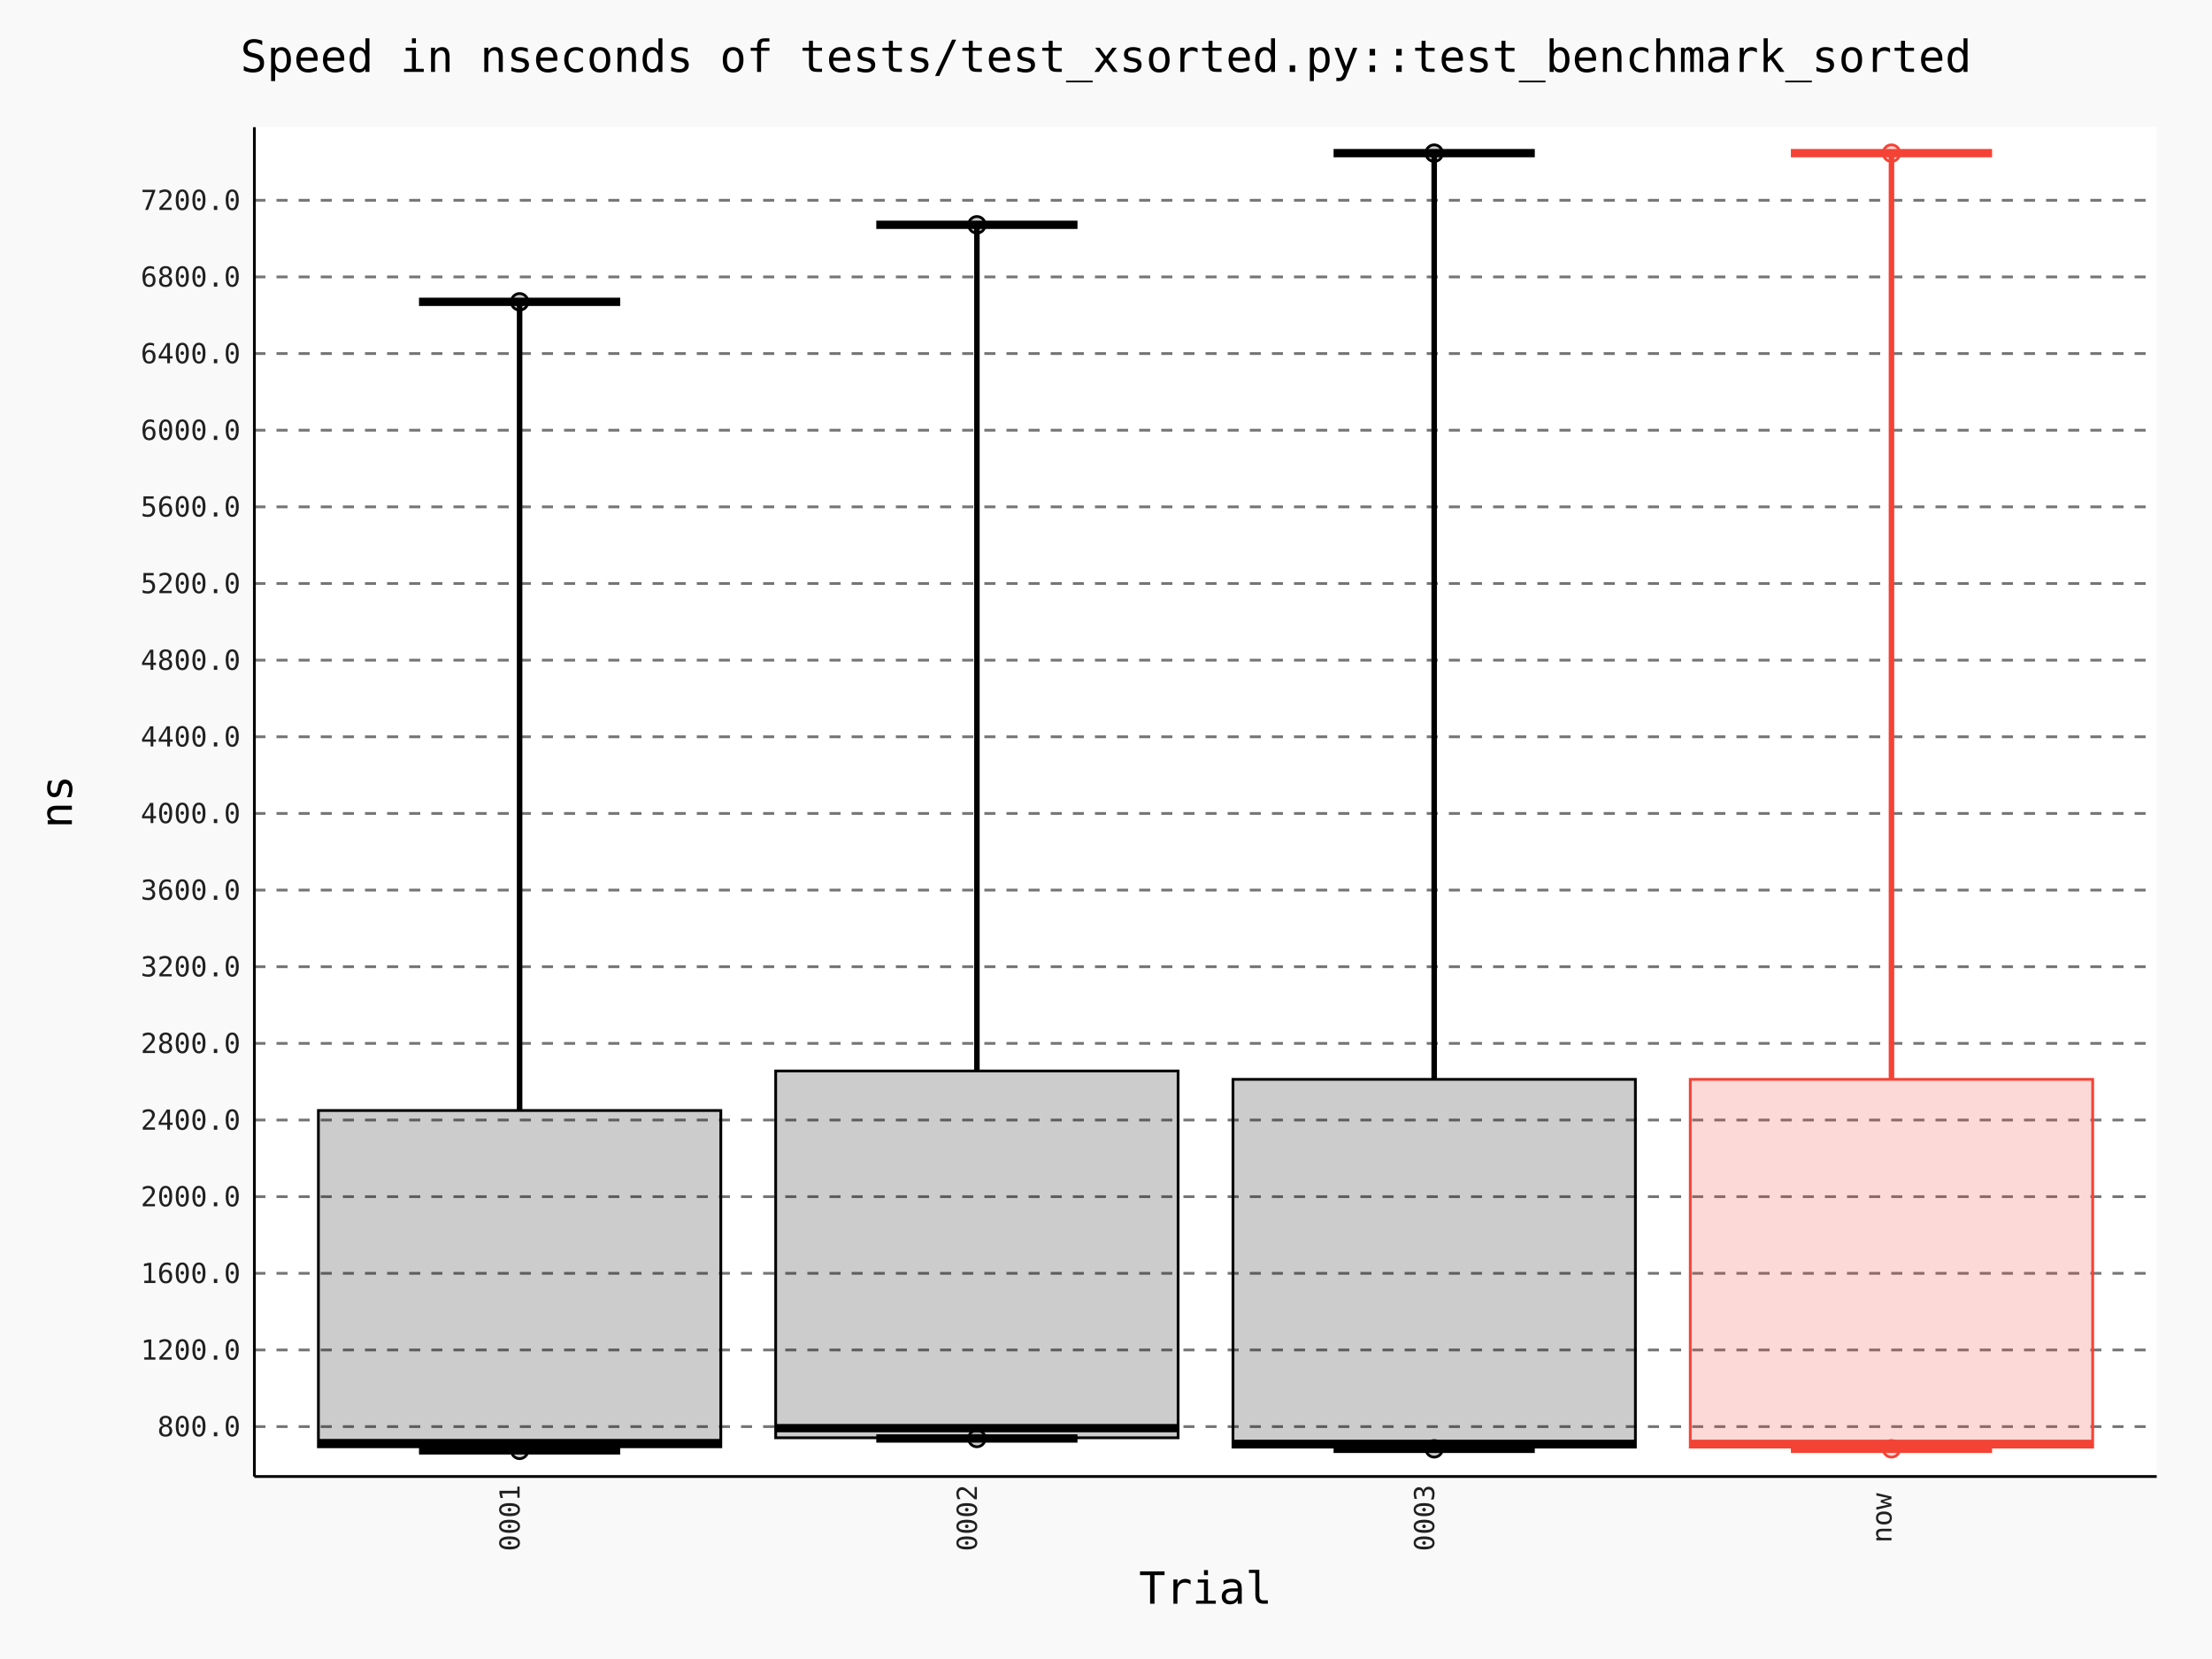
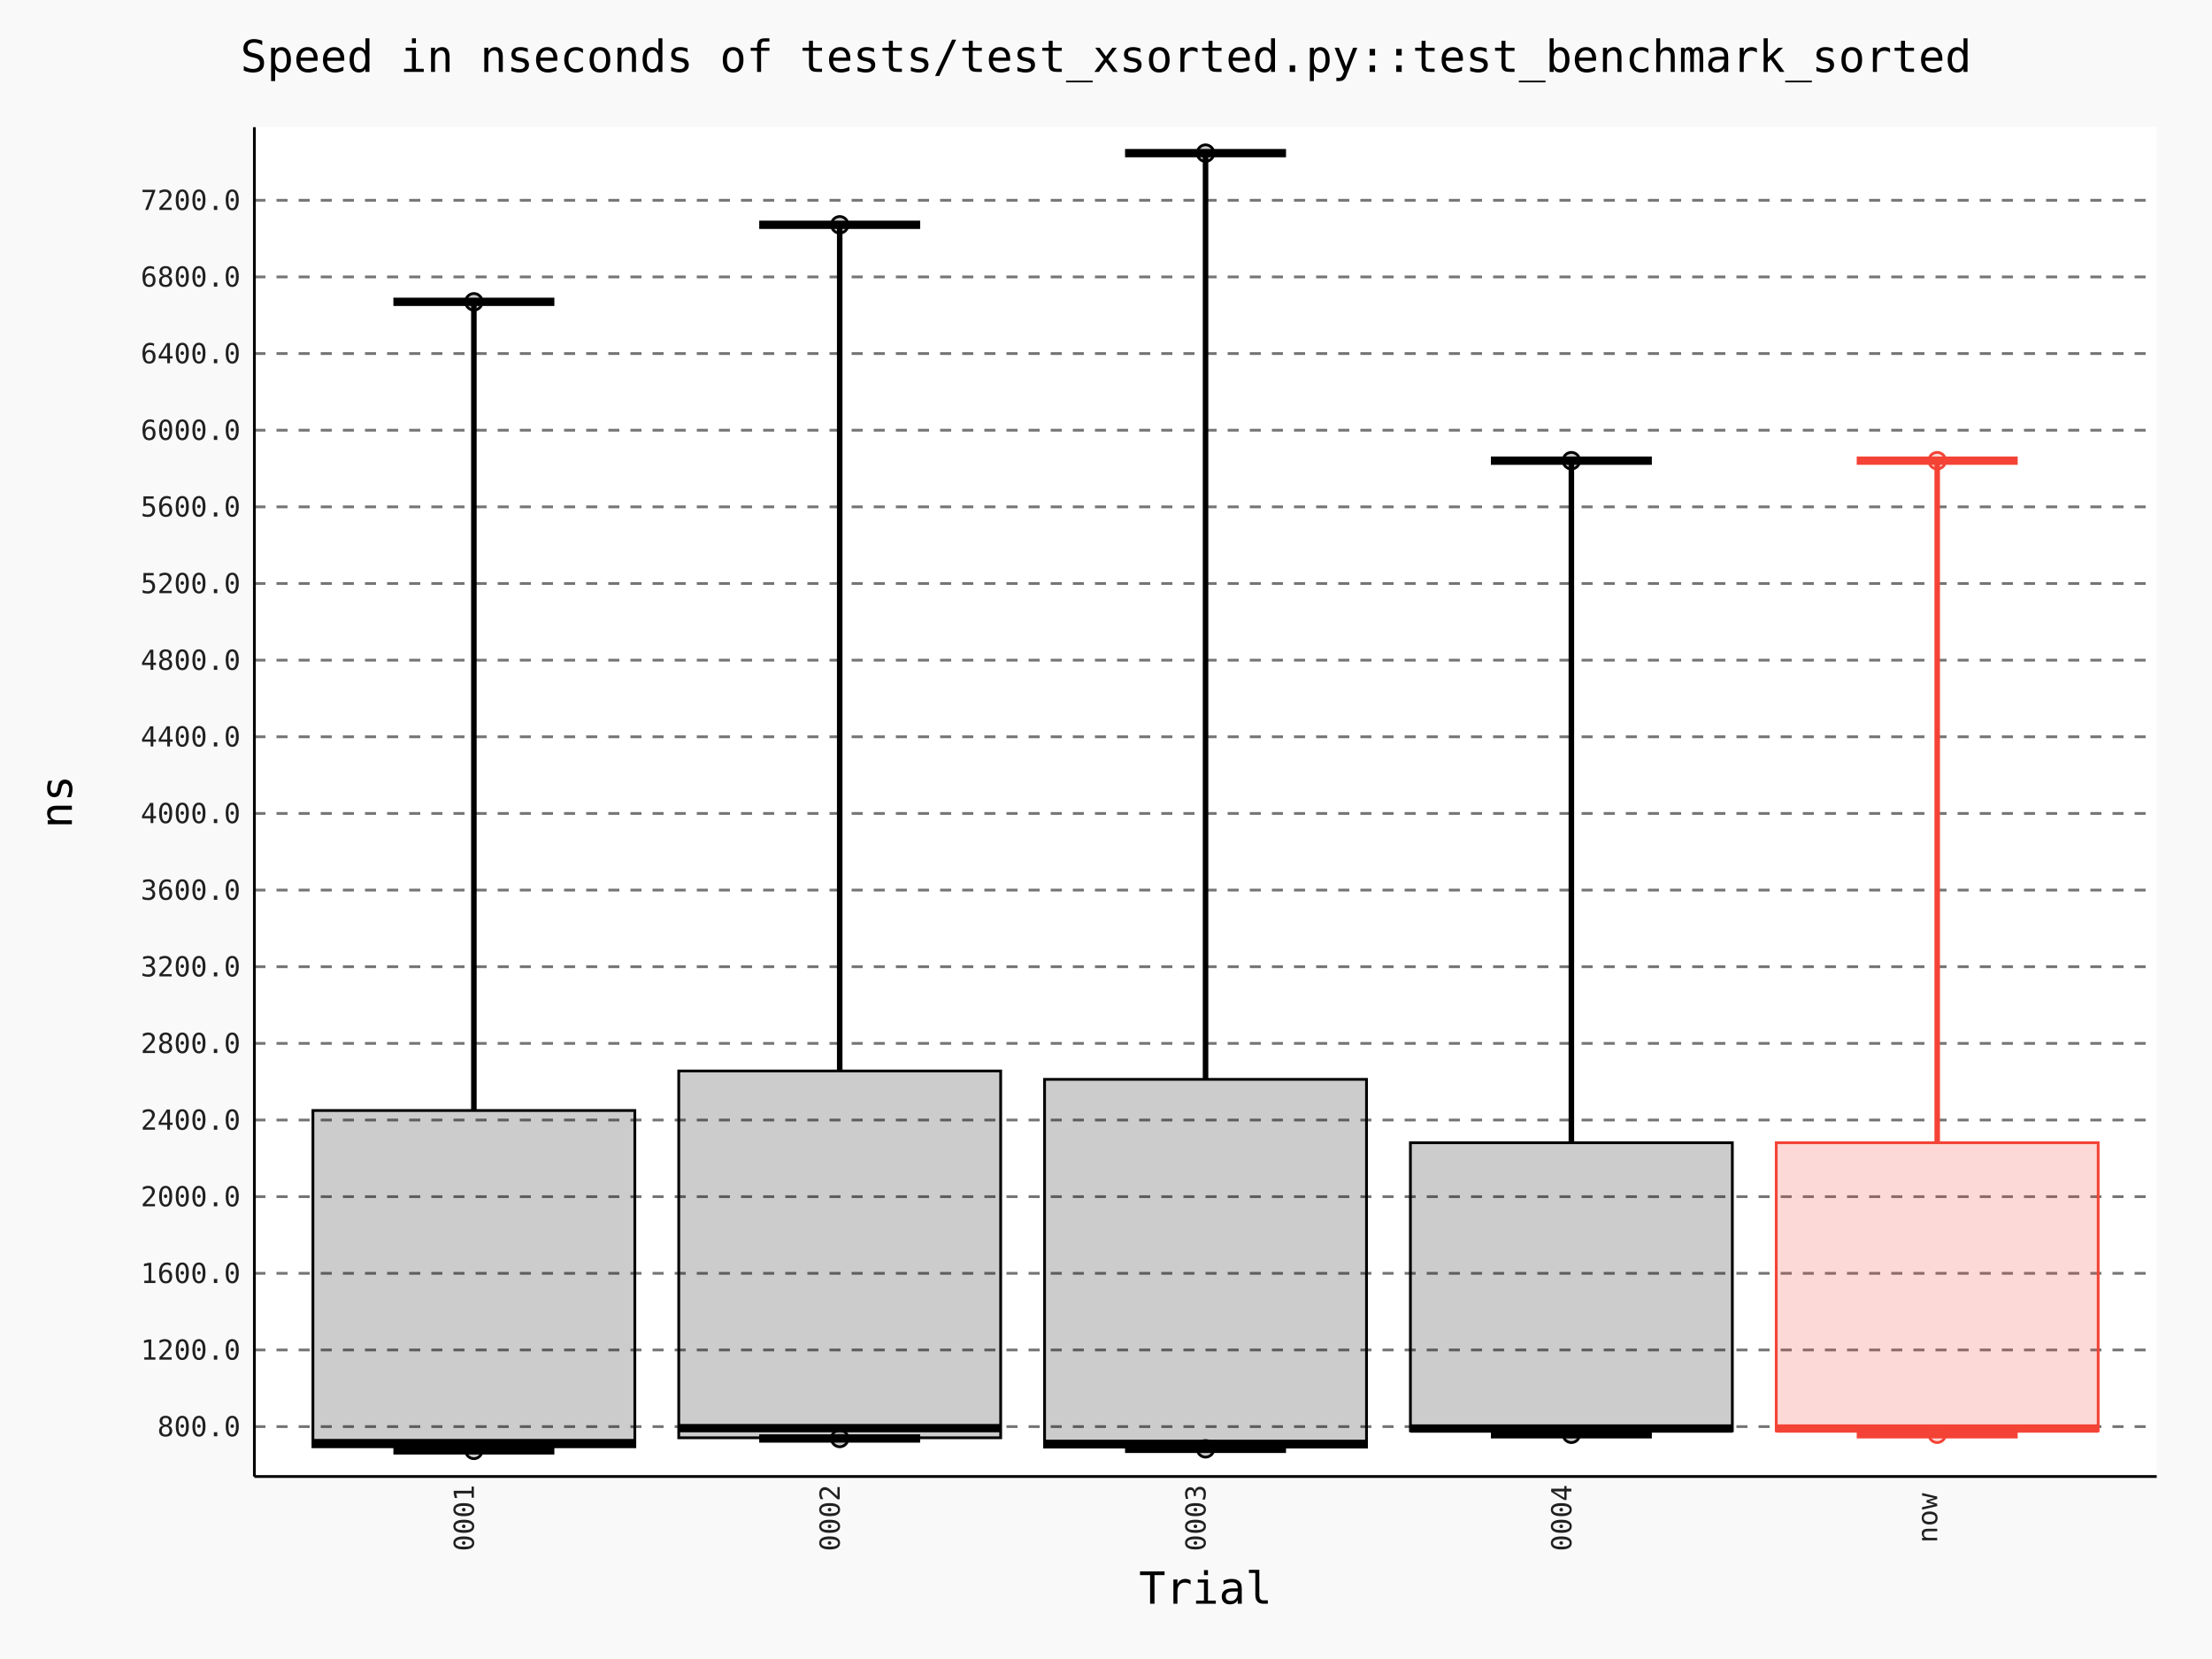
- <svg xmlns="http://www.w3.org/2000/svg" class="pygal-chart" id="chart-9041e72c-66db-4e73-babd-a3192587f6f9" viewBox="0 0 800 600">
+ <svg xmlns="http://www.w3.org/2000/svg" class="pygal-chart" id="chart-7109da00-a844-42c6-9ae1-5dabee2f8f44" viewBox="0 0 800 600">
  <defs>
-     <style type="text/css">#chart-9041e72c-66db-4e73-babd-a3192587f6f9{-webkit-user-select:none;-webkit-font-smoothing:antialiased;font-family:Consolas,"Deja Vu Sans Mono","Bitstream Vera Sans Mono","Courier New",monospace}#chart-9041e72c-66db-4e73-babd-a3192587f6f9 .title{font-family:Consolas,"Deja Vu Sans Mono","Bitstream Vera Sans Mono","Courier New",monospace;font-size:16px}#chart-9041e72c-66db-4e73-babd-a3192587f6f9 .legends .legend text{font-family:Consolas,"Deja Vu Sans Mono","Bitstream Vera Sans Mono","Courier New",monospace;font-size:14px}#chart-9041e72c-66db-4e73-babd-a3192587f6f9 .axis text{font-family:Consolas,"Deja Vu Sans Mono","Bitstream Vera Sans Mono","Courier New",monospace;font-size:10px}#chart-9041e72c-66db-4e73-babd-a3192587f6f9 .axis text.major{font-family:Consolas,"Deja Vu Sans Mono","Bitstream Vera Sans Mono","Courier New",monospace;font-size:10px}#chart-9041e72c-66db-4e73-babd-a3192587f6f9 .series text{font-family:Consolas,"Deja Vu Sans Mono","Bitstream Vera Sans Mono","Courier New",monospace;font-size:8px}#chart-9041e72c-66db-4e73-babd-a3192587f6f9 .tooltip{font-family:Consolas,"Deja Vu Sans Mono","Bitstream Vera Sans Mono","Courier New",monospace;font-size:14px}#chart-9041e72c-66db-4e73-babd-a3192587f6f9 text.no_data{font-family:Consolas,"Deja Vu Sans Mono","Bitstream Vera Sans Mono","Courier New",monospace;font-size:64px}
- #chart-9041e72c-66db-4e73-babd-a3192587f6f9{background-color:rgba(249,249,249,1)}#chart-9041e72c-66db-4e73-babd-a3192587f6f9 path,#chart-9041e72c-66db-4e73-babd-a3192587f6f9 line,#chart-9041e72c-66db-4e73-babd-a3192587f6f9 rect,#chart-9041e72c-66db-4e73-babd-a3192587f6f9 circle{-webkit-transition:150ms;-moz-transition:150ms;transition:150ms}#chart-9041e72c-66db-4e73-babd-a3192587f6f9 .graph &gt; .background{fill:rgba(249,249,249,1)}#chart-9041e72c-66db-4e73-babd-a3192587f6f9 .plot &gt; .background{fill:rgba(255,255,255,1)}#chart-9041e72c-66db-4e73-babd-a3192587f6f9 .graph{fill:rgba(0,0,0,.87)}#chart-9041e72c-66db-4e73-babd-a3192587f6f9 text.no_data{fill:rgba(0,0,0,1)}#chart-9041e72c-66db-4e73-babd-a3192587f6f9 .title{fill:rgba(0,0,0,1)}#chart-9041e72c-66db-4e73-babd-a3192587f6f9 .legends .legend text{fill:rgba(0,0,0,.87)}#chart-9041e72c-66db-4e73-babd-a3192587f6f9 .legends .legend:hover text{fill:rgba(0,0,0,1)}#chart-9041e72c-66db-4e73-babd-a3192587f6f9 .axis .line{stroke:rgba(0,0,0,1)}#chart-9041e72c-66db-4e73-babd-a3192587f6f9 .axis .guide.line{stroke:rgba(0,0,0,.54)}#chart-9041e72c-66db-4e73-babd-a3192587f6f9 .axis .major.line{stroke:rgba(0,0,0,.87)}#chart-9041e72c-66db-4e73-babd-a3192587f6f9 .axis text.major{fill:rgba(0,0,0,1)}#chart-9041e72c-66db-4e73-babd-a3192587f6f9 .axis.y .guides:hover .guide.line,#chart-9041e72c-66db-4e73-babd-a3192587f6f9 .line-graph .axis.x .guides:hover .guide.line,#chart-9041e72c-66db-4e73-babd-a3192587f6f9 .stackedline-graph .axis.x .guides:hover .guide.line,#chart-9041e72c-66db-4e73-babd-a3192587f6f9 .xy-graph .axis.x .guides:hover .guide.line{stroke:rgba(0,0,0,1)}#chart-9041e72c-66db-4e73-babd-a3192587f6f9 .axis .guides:hover text{fill:rgba(0,0,0,1)}#chart-9041e72c-66db-4e73-babd-a3192587f6f9 .reactive{fill-opacity:.7}#chart-9041e72c-66db-4e73-babd-a3192587f6f9 .reactive.active,#chart-9041e72c-66db-4e73-babd-a3192587f6f9 .active .reactive{fill-opacity:.8;stroke-width:4}#chart-9041e72c-66db-4e73-babd-a3192587f6f9 .series text{fill:rgba(0,0,0,1)}#chart-9041e72c-66db-4e73-babd-a3192587f6f9 .tooltip rect{fill:rgba(255,255,255,1);stroke:rgba(0,0,0,1);-webkit-transition:opacity 150ms;-moz-transition:opacity 150ms;transition:opacity 150ms}#chart-9041e72c-66db-4e73-babd-a3192587f6f9 .tooltip .label{fill:rgba(0,0,0,.87)}#chart-9041e72c-66db-4e73-babd-a3192587f6f9 .tooltip .label{fill:rgba(0,0,0,.87)}#chart-9041e72c-66db-4e73-babd-a3192587f6f9 .tooltip .legend{font-size:.8em;fill:rgba(0,0,0,.54)}#chart-9041e72c-66db-4e73-babd-a3192587f6f9 .tooltip .x_label{font-size:.6em;fill:rgba(0,0,0,1)}#chart-9041e72c-66db-4e73-babd-a3192587f6f9 .tooltip .value{font-size:1.5em}#chart-9041e72c-66db-4e73-babd-a3192587f6f9 .map-element{fill:rgba(0,0,0,.87);stroke:rgba(0,0,0,.54) !important;opacity:.9;stroke-width:3;-webkit-transition:opacity 150ms;-moz-transition:opacity 150ms;transition:opacity 150ms}#chart-9041e72c-66db-4e73-babd-a3192587f6f9 .map-element:hover{opacity:1;stroke-width:10}#chart-9041e72c-66db-4e73-babd-a3192587f6f9 .color-0,#chart-9041e72c-66db-4e73-babd-a3192587f6f9 .color-0 a:visited{stroke:#000000;fill:#000000}#chart-9041e72c-66db-4e73-babd-a3192587f6f9 .color-1,#chart-9041e72c-66db-4e73-babd-a3192587f6f9 .color-1 a:visited{stroke:#000000;fill:#000000}#chart-9041e72c-66db-4e73-babd-a3192587f6f9 .color-2,#chart-9041e72c-66db-4e73-babd-a3192587f6f9 .color-2 a:visited{stroke:#000000;fill:#000000}#chart-9041e72c-66db-4e73-babd-a3192587f6f9 .color-3,#chart-9041e72c-66db-4e73-babd-a3192587f6f9 .color-3 a:visited{stroke:#F44336;fill:#F44336}#chart-9041e72c-66db-4e73-babd-a3192587f6f9 .text-overlay .color-0 text{fill:white}#chart-9041e72c-66db-4e73-babd-a3192587f6f9 .text-overlay .color-1 text{fill:white}#chart-9041e72c-66db-4e73-babd-a3192587f6f9 .text-overlay .color-2 text{fill:white}#chart-9041e72c-66db-4e73-babd-a3192587f6f9 .text-overlay .color-3 text{fill:black}
- #chart-9041e72c-66db-4e73-babd-a3192587f6f9 text.no_data{text-anchor:middle}#chart-9041e72c-66db-4e73-babd-a3192587f6f9 .guide.line{fill-opacity:0}#chart-9041e72c-66db-4e73-babd-a3192587f6f9 .centered{text-anchor:middle}#chart-9041e72c-66db-4e73-babd-a3192587f6f9 .title{text-anchor:middle}#chart-9041e72c-66db-4e73-babd-a3192587f6f9 .legends .legend text{fill-opacity:1}#chart-9041e72c-66db-4e73-babd-a3192587f6f9 .axis.x text{text-anchor:middle}#chart-9041e72c-66db-4e73-babd-a3192587f6f9 .axis.x:not(.web) text[transform]{text-anchor:start}#chart-9041e72c-66db-4e73-babd-a3192587f6f9 .axis.y text{text-anchor:end}#chart-9041e72c-66db-4e73-babd-a3192587f6f9 .axis.y2 text{text-anchor:start}#chart-9041e72c-66db-4e73-babd-a3192587f6f9 .axis .guide.line{stroke-dasharray:4,4}#chart-9041e72c-66db-4e73-babd-a3192587f6f9 .axis .major.guide.line{stroke-dasharray:6,6}#chart-9041e72c-66db-4e73-babd-a3192587f6f9 .horizontal .axis.y .guide.line,#chart-9041e72c-66db-4e73-babd-a3192587f6f9 .horizontal .axis.y2 .guide.line,#chart-9041e72c-66db-4e73-babd-a3192587f6f9 .vertical .axis.x .guide.line{opacity:0}#chart-9041e72c-66db-4e73-babd-a3192587f6f9 .horizontal .axis.always_show .guide.line,#chart-9041e72c-66db-4e73-babd-a3192587f6f9 .vertical .axis.always_show .guide.line{opacity:1 !important}#chart-9041e72c-66db-4e73-babd-a3192587f6f9 .axis.y .guides:hover .guide.line,#chart-9041e72c-66db-4e73-babd-a3192587f6f9 .axis.y2 .guides:hover .guide.line,#chart-9041e72c-66db-4e73-babd-a3192587f6f9 .axis.x .guides:hover .guide.line{opacity:1}#chart-9041e72c-66db-4e73-babd-a3192587f6f9 .axis .guides:hover text{opacity:1}#chart-9041e72c-66db-4e73-babd-a3192587f6f9 .nofill{fill:none}#chart-9041e72c-66db-4e73-babd-a3192587f6f9 .subtle-fill{fill-opacity:.2}#chart-9041e72c-66db-4e73-babd-a3192587f6f9 .dot{stroke-width:1px;fill-opacity:1}#chart-9041e72c-66db-4e73-babd-a3192587f6f9 .dot.active{stroke-width:5px}#chart-9041e72c-66db-4e73-babd-a3192587f6f9 .dot.negative{fill:transparent}#chart-9041e72c-66db-4e73-babd-a3192587f6f9 text,#chart-9041e72c-66db-4e73-babd-a3192587f6f9 tspan{stroke:none !important}#chart-9041e72c-66db-4e73-babd-a3192587f6f9 .series text.active{opacity:1}#chart-9041e72c-66db-4e73-babd-a3192587f6f9 .tooltip rect{fill-opacity:.95;stroke-width:.5}#chart-9041e72c-66db-4e73-babd-a3192587f6f9 .tooltip text{fill-opacity:1}
+     <style type="text/css">#chart-7109da00-a844-42c6-9ae1-5dabee2f8f44{-webkit-user-select:none;-webkit-font-smoothing:antialiased;font-family:Consolas,"Deja Vu Sans Mono","Bitstream Vera Sans Mono","Courier New",monospace}#chart-7109da00-a844-42c6-9ae1-5dabee2f8f44 .title{font-family:Consolas,"Deja Vu Sans Mono","Bitstream Vera Sans Mono","Courier New",monospace;font-size:16px}#chart-7109da00-a844-42c6-9ae1-5dabee2f8f44 .legends .legend text{font-family:Consolas,"Deja Vu Sans Mono","Bitstream Vera Sans Mono","Courier New",monospace;font-size:14px}#chart-7109da00-a844-42c6-9ae1-5dabee2f8f44 .axis text{font-family:Consolas,"Deja Vu Sans Mono","Bitstream Vera Sans Mono","Courier New",monospace;font-size:10px}#chart-7109da00-a844-42c6-9ae1-5dabee2f8f44 .axis text.major{font-family:Consolas,"Deja Vu Sans Mono","Bitstream Vera Sans Mono","Courier New",monospace;font-size:10px}#chart-7109da00-a844-42c6-9ae1-5dabee2f8f44 .series text{font-family:Consolas,"Deja Vu Sans Mono","Bitstream Vera Sans Mono","Courier New",monospace;font-size:8px}#chart-7109da00-a844-42c6-9ae1-5dabee2f8f44 .tooltip{font-family:Consolas,"Deja Vu Sans Mono","Bitstream Vera Sans Mono","Courier New",monospace;font-size:14px}#chart-7109da00-a844-42c6-9ae1-5dabee2f8f44 text.no_data{font-family:Consolas,"Deja Vu Sans Mono","Bitstream Vera Sans Mono","Courier New",monospace;font-size:64px}
+ #chart-7109da00-a844-42c6-9ae1-5dabee2f8f44{background-color:rgba(249,249,249,1)}#chart-7109da00-a844-42c6-9ae1-5dabee2f8f44 path,#chart-7109da00-a844-42c6-9ae1-5dabee2f8f44 line,#chart-7109da00-a844-42c6-9ae1-5dabee2f8f44 rect,#chart-7109da00-a844-42c6-9ae1-5dabee2f8f44 circle{-webkit-transition:150ms;-moz-transition:150ms;transition:150ms}#chart-7109da00-a844-42c6-9ae1-5dabee2f8f44 .graph &gt; .background{fill:rgba(249,249,249,1)}#chart-7109da00-a844-42c6-9ae1-5dabee2f8f44 .plot &gt; .background{fill:rgba(255,255,255,1)}#chart-7109da00-a844-42c6-9ae1-5dabee2f8f44 .graph{fill:rgba(0,0,0,.87)}#chart-7109da00-a844-42c6-9ae1-5dabee2f8f44 text.no_data{fill:rgba(0,0,0,1)}#chart-7109da00-a844-42c6-9ae1-5dabee2f8f44 .title{fill:rgba(0,0,0,1)}#chart-7109da00-a844-42c6-9ae1-5dabee2f8f44 .legends .legend text{fill:rgba(0,0,0,.87)}#chart-7109da00-a844-42c6-9ae1-5dabee2f8f44 .legends .legend:hover text{fill:rgba(0,0,0,1)}#chart-7109da00-a844-42c6-9ae1-5dabee2f8f44 .axis .line{stroke:rgba(0,0,0,1)}#chart-7109da00-a844-42c6-9ae1-5dabee2f8f44 .axis .guide.line{stroke:rgba(0,0,0,.54)}#chart-7109da00-a844-42c6-9ae1-5dabee2f8f44 .axis .major.line{stroke:rgba(0,0,0,.87)}#chart-7109da00-a844-42c6-9ae1-5dabee2f8f44 .axis text.major{fill:rgba(0,0,0,1)}#chart-7109da00-a844-42c6-9ae1-5dabee2f8f44 .axis.y .guides:hover .guide.line,#chart-7109da00-a844-42c6-9ae1-5dabee2f8f44 .line-graph .axis.x .guides:hover .guide.line,#chart-7109da00-a844-42c6-9ae1-5dabee2f8f44 .stackedline-graph .axis.x .guides:hover .guide.line,#chart-7109da00-a844-42c6-9ae1-5dabee2f8f44 .xy-graph .axis.x .guides:hover .guide.line{stroke:rgba(0,0,0,1)}#chart-7109da00-a844-42c6-9ae1-5dabee2f8f44 .axis .guides:hover text{fill:rgba(0,0,0,1)}#chart-7109da00-a844-42c6-9ae1-5dabee2f8f44 .reactive{fill-opacity:.7}#chart-7109da00-a844-42c6-9ae1-5dabee2f8f44 .reactive.active,#chart-7109da00-a844-42c6-9ae1-5dabee2f8f44 .active .reactive{fill-opacity:.8;stroke-width:4}#chart-7109da00-a844-42c6-9ae1-5dabee2f8f44 .series text{fill:rgba(0,0,0,1)}#chart-7109da00-a844-42c6-9ae1-5dabee2f8f44 .tooltip rect{fill:rgba(255,255,255,1);stroke:rgba(0,0,0,1);-webkit-transition:opacity 150ms;-moz-transition:opacity 150ms;transition:opacity 150ms}#chart-7109da00-a844-42c6-9ae1-5dabee2f8f44 .tooltip .label{fill:rgba(0,0,0,.87)}#chart-7109da00-a844-42c6-9ae1-5dabee2f8f44 .tooltip .label{fill:rgba(0,0,0,.87)}#chart-7109da00-a844-42c6-9ae1-5dabee2f8f44 .tooltip .legend{font-size:.8em;fill:rgba(0,0,0,.54)}#chart-7109da00-a844-42c6-9ae1-5dabee2f8f44 .tooltip .x_label{font-size:.6em;fill:rgba(0,0,0,1)}#chart-7109da00-a844-42c6-9ae1-5dabee2f8f44 .tooltip .value{font-size:1.5em}#chart-7109da00-a844-42c6-9ae1-5dabee2f8f44 .map-element{fill:rgba(0,0,0,.87);stroke:rgba(0,0,0,.54) !important;opacity:.9;stroke-width:3;-webkit-transition:opacity 150ms;-moz-transition:opacity 150ms;transition:opacity 150ms}#chart-7109da00-a844-42c6-9ae1-5dabee2f8f44 .map-element:hover{opacity:1;stroke-width:10}#chart-7109da00-a844-42c6-9ae1-5dabee2f8f44 .color-0,#chart-7109da00-a844-42c6-9ae1-5dabee2f8f44 .color-0 a:visited{stroke:#000000;fill:#000000}#chart-7109da00-a844-42c6-9ae1-5dabee2f8f44 .color-1,#chart-7109da00-a844-42c6-9ae1-5dabee2f8f44 .color-1 a:visited{stroke:#000000;fill:#000000}#chart-7109da00-a844-42c6-9ae1-5dabee2f8f44 .color-2,#chart-7109da00-a844-42c6-9ae1-5dabee2f8f44 .color-2 a:visited{stroke:#000000;fill:#000000}#chart-7109da00-a844-42c6-9ae1-5dabee2f8f44 .color-3,#chart-7109da00-a844-42c6-9ae1-5dabee2f8f44 .color-3 a:visited{stroke:#000000;fill:#000000}#chart-7109da00-a844-42c6-9ae1-5dabee2f8f44 .color-4,#chart-7109da00-a844-42c6-9ae1-5dabee2f8f44 .color-4 a:visited{stroke:#F44336;fill:#F44336}#chart-7109da00-a844-42c6-9ae1-5dabee2f8f44 .text-overlay .color-0 text{fill:white}#chart-7109da00-a844-42c6-9ae1-5dabee2f8f44 .text-overlay .color-1 text{fill:white}#chart-7109da00-a844-42c6-9ae1-5dabee2f8f44 .text-overlay .color-2 text{fill:white}#chart-7109da00-a844-42c6-9ae1-5dabee2f8f44 .text-overlay .color-3 text{fill:white}#chart-7109da00-a844-42c6-9ae1-5dabee2f8f44 .text-overlay .color-4 text{fill:black}
+ #chart-7109da00-a844-42c6-9ae1-5dabee2f8f44 text.no_data{text-anchor:middle}#chart-7109da00-a844-42c6-9ae1-5dabee2f8f44 .guide.line{fill-opacity:0}#chart-7109da00-a844-42c6-9ae1-5dabee2f8f44 .centered{text-anchor:middle}#chart-7109da00-a844-42c6-9ae1-5dabee2f8f44 .title{text-anchor:middle}#chart-7109da00-a844-42c6-9ae1-5dabee2f8f44 .legends .legend text{fill-opacity:1}#chart-7109da00-a844-42c6-9ae1-5dabee2f8f44 .axis.x text{text-anchor:middle}#chart-7109da00-a844-42c6-9ae1-5dabee2f8f44 .axis.x:not(.web) text[transform]{text-anchor:start}#chart-7109da00-a844-42c6-9ae1-5dabee2f8f44 .axis.y text{text-anchor:end}#chart-7109da00-a844-42c6-9ae1-5dabee2f8f44 .axis.y2 text{text-anchor:start}#chart-7109da00-a844-42c6-9ae1-5dabee2f8f44 .axis .guide.line{stroke-dasharray:4,4}#chart-7109da00-a844-42c6-9ae1-5dabee2f8f44 .axis .major.guide.line{stroke-dasharray:6,6}#chart-7109da00-a844-42c6-9ae1-5dabee2f8f44 .horizontal .axis.y .guide.line,#chart-7109da00-a844-42c6-9ae1-5dabee2f8f44 .horizontal .axis.y2 .guide.line,#chart-7109da00-a844-42c6-9ae1-5dabee2f8f44 .vertical .axis.x .guide.line{opacity:0}#chart-7109da00-a844-42c6-9ae1-5dabee2f8f44 .horizontal .axis.always_show .guide.line,#chart-7109da00-a844-42c6-9ae1-5dabee2f8f44 .vertical .axis.always_show .guide.line{opacity:1 !important}#chart-7109da00-a844-42c6-9ae1-5dabee2f8f44 .axis.y .guides:hover .guide.line,#chart-7109da00-a844-42c6-9ae1-5dabee2f8f44 .axis.y2 .guides:hover .guide.line,#chart-7109da00-a844-42c6-9ae1-5dabee2f8f44 .axis.x .guides:hover .guide.line{opacity:1}#chart-7109da00-a844-42c6-9ae1-5dabee2f8f44 .axis .guides:hover text{opacity:1}#chart-7109da00-a844-42c6-9ae1-5dabee2f8f44 .nofill{fill:none}#chart-7109da00-a844-42c6-9ae1-5dabee2f8f44 .subtle-fill{fill-opacity:.2}#chart-7109da00-a844-42c6-9ae1-5dabee2f8f44 .dot{stroke-width:1px;fill-opacity:1}#chart-7109da00-a844-42c6-9ae1-5dabee2f8f44 .dot.active{stroke-width:5px}#chart-7109da00-a844-42c6-9ae1-5dabee2f8f44 .dot.negative{fill:transparent}#chart-7109da00-a844-42c6-9ae1-5dabee2f8f44 text,#chart-7109da00-a844-42c6-9ae1-5dabee2f8f44 tspan{stroke:none !important}#chart-7109da00-a844-42c6-9ae1-5dabee2f8f44 .series text.active{opacity:1}#chart-7109da00-a844-42c6-9ae1-5dabee2f8f44 .tooltip rect{fill-opacity:.95;stroke-width:.5}#chart-7109da00-a844-42c6-9ae1-5dabee2f8f44 .tooltip text{fill-opacity:1}
.axis.x text{text-anchor:middle !important}.tooltip .value{font-size:1em !important}</style>
  </defs>
  <g class="graph plot-graph vertical">
    <rect class="background" height="600" width="800" x="0" y="0" />
    <g class="plot" transform="translate(92, 46)">
      <rect class="background" height="488" width="688.0" x="0" y="0" />
      <g class="axis y">
        <path class="line" d="M0 488 h688" />
        <g class="guides">
          <path class="guide line" d="M0 469.953 h688" />
          <text class="" x="-5" y="473.453">800.0</text>
        </g>
        <g class="guides">
          <path class="guide line" d="M0 442.233 h688" />
          <text class="" x="-5" y="445.733">1200.0</text>
        </g>
        <g class="guides">
          <path class="guide line" d="M0 414.513 h688" />
          <text class="" x="-5" y="418.013">1600.0</text>
        </g>
        <g class="guides">
          <path class="guide line" d="M0 386.793 h688" />
          <text class="" x="-5" y="390.293">2000.0</text>
        </g>
        <g class="guides">
          <path class="guide line" d="M0 359.073 h688" />
          <text class="" x="-5" y="362.573">2400.0</text>
        </g>
        <g class="guides">
          <path class="guide line" d="M0 331.353 h688" />
          <text class="" x="-5" y="334.853">2800.0</text>
        </g>
        <g class="guides">
          <path class="guide line" d="M0 303.633 h688" />
          <text class="" x="-5" y="307.133">3200.0</text>
        </g>
        <g class="guides">
          <path class="guide line" d="M0 275.913 h688" />
          <text class="" x="-5" y="279.413">3600.0</text>
        </g>
        <g class="guides">
          <path class="guide line" d="M0 248.193 h688" />
          <text class="" x="-5" y="251.693">4000.0</text>
        </g>
        <g class="guides">
          <path class="guide line" d="M0 220.473 h688" />
          <text class="" x="-5" y="223.973">4400.0</text>
        </g>
        <g class="guides">
          <path class="guide line" d="M0 192.753 h688" />
          <text class="" x="-5" y="196.253">4800.0</text>
        </g>
        <g class="guides">
          <path class="guide line" d="M0 165.033 h688" />
          <text class="" x="-5" y="168.533">5200.0</text>
        </g>
        <g class="guides">
          <path class="guide line" d="M0 137.313 h688" />
          <text class="" x="-5" y="140.813">5600.0</text>
        </g>
        <g class="guides">
          <path class="guide line" d="M0 109.593 h688" />
          <text class="" x="-5" y="113.093">6000.0</text>
        </g>
        <g class="guides">
          <path class="guide line" d="M0 81.872 h688" />
          <text class="" x="-5" y="85.372">6400.0</text>
        </g>
        <g class="guides">
          <path class="guide line" d="M0 54.152 h688" />
          <text class="" x="-5" y="57.652">6800.0</text>
        </g>
        <g class="guides">
          <path class="guide line" d="M0 26.432 h688" />
          <text class="" x="-5" y="29.932">7200.0</text>
        </g>
      </g>
      <g class="axis x">
        <path class="line" d="M0 0 v488" />
        <g class="guides">
-           <path class="guide line" d="M95.923 0 v488" />
-           <text class="" transform="rotate(-90 95.92308 503)" x="95.923" y="503.0">0001</text>
-         </g>
-         <g class="guides">
-           <path class="guide line" d="M261.308 0 v488" />
-           <text class="" transform="rotate(-90 261.3077 503)" x="261.308" y="503.0">0002</text>
-         </g>
-         <g class="guides">
-           <path class="guide line" d="M426.692 0 v488" />
-           <text class="" transform="rotate(-90 426.6923 503)" x="426.692" y="503.0">0003</text>
-         </g>
-         <g class="guides">
-           <path class="guide line" d="M592.077 0 v488" />
-           <text class="" transform="rotate(-90 592.0769 503)" x="592.077" y="503.0">now</text>
+           <path class="guide line" d="M79.385 0 v488" />
+           <text class="" transform="rotate(-90 79.38461 503)" x="79.385" y="503.0">0001</text>
+         </g>
+         <g class="guides">
+           <path class="guide line" d="M211.692 0 v488" />
+           <text class="" transform="rotate(-90 211.6923 503)" x="211.692" y="503.0">0002</text>
+         </g>
+         <g class="guides">
+           <path class="guide line" d="M344 0 v488" />
+           <text class="" transform="rotate(-90 344 503)" x="344.0" y="503.0">0003</text>
+         </g>
+         <g class="guides">
+           <path class="guide line" d="M476.308 0 v488" />
+           <text class="" transform="rotate(-90 476.3077 503)" x="476.308" y="503.0">0004</text>
+         </g>
+         <g class="guides">
+           <path class="guide line" d="M608.615 0 v488" />
+           <text class="" transform="rotate(-90 608.6154 503)" x="608.615" y="503.0">now</text>
        </g>
      </g>
      <g class="series serie-0 color-0">
        <g class="boxes">
          <g class="box">
-             <path class="reactive tooltip-trigger" d="M59.538 478.546 L132.308 478.546" stroke-width="3" />
-             <path class="reactive tooltip-trigger" d="M23.154 475.912 L168.692 475.912" stroke-width="3" />
-             <path class="reactive tooltip-trigger" d="M59.538 63.161 L132.308 63.161" stroke-width="3" />
-             <path class="reactive tooltip-trigger" d="M95.923 478.546 L95.923 477.247" stroke-width="2" />
-             <path class="reactive tooltip-trigger" d="M95.923 63.161 L95.923 355.625" stroke-width="2" />
-             <rect class="subtle-fill reactive tooltip-trigger" height="121.622" width="145.538" x="23.154" y="355.625" />
-             <circle class="subtle-fill reactive tooltip-trigger" cx="95.923" cy="478.546" r="3" />
-             <circle class="subtle-fill reactive tooltip-trigger" cx="95.923" cy="63.161" r="3" />
+             <path class="reactive tooltip-trigger" d="M50.277 478.546 L108.492 478.546" stroke-width="3" />
+             <path class="reactive tooltip-trigger" d="M21.169 475.912 L137.6 475.912" stroke-width="3" />
+             <path class="reactive tooltip-trigger" d="M50.277 63.161 L108.492 63.161" stroke-width="3" />
+             <path class="reactive tooltip-trigger" d="M79.385 478.546 L79.385 477.247" stroke-width="2" />
+             <path class="reactive tooltip-trigger" d="M79.385 63.161 L79.385 355.625" stroke-width="2" />
+             <rect class="subtle-fill reactive tooltip-trigger" height="121.622" width="116.431" x="21.169" y="355.625" />
+             <circle class="subtle-fill reactive tooltip-trigger" cx="79.385" cy="478.546" r="3" />
+             <circle class="subtle-fill reactive tooltip-trigger" cx="79.385" cy="63.161" r="3" />
          </g>
        </g>
      </g>
      <g class="series serie-1 color-1">
        <g class="boxes">
          <g class="box">
-             <path class="reactive tooltip-trigger" d="M224.923 474.249 L297.692 474.249" stroke-width="3" />
-             <path class="reactive tooltip-trigger" d="M188.538 470.507 L334.077 470.507" stroke-width="3" />
-             <path class="reactive tooltip-trigger" d="M224.923 35.303 L297.692 35.303" stroke-width="3" />
-             <path class="reactive tooltip-trigger" d="M261.308 474.249 L261.308 473.99" stroke-width="2" />
-             <path class="reactive tooltip-trigger" d="M261.308 35.303 L261.308 341.332" stroke-width="2" />
-             <rect class="subtle-fill reactive tooltip-trigger" height="132.658" width="145.538" x="188.538" y="341.332" />
-             <circle class="subtle-fill reactive tooltip-trigger" cx="261.308" cy="474.249" r="3" />
-             <circle class="subtle-fill reactive tooltip-trigger" cx="261.308" cy="35.303" r="3" />
+             <path class="reactive tooltip-trigger" d="M182.585 474.249 L240.8 474.249" stroke-width="3" />
+             <path class="reactive tooltip-trigger" d="M153.477 470.507 L269.908 470.507" stroke-width="3" />
+             <path class="reactive tooltip-trigger" d="M182.585 35.303 L240.8 35.303" stroke-width="3" />
+             <path class="reactive tooltip-trigger" d="M211.692 474.249 L211.692 473.99" stroke-width="2" />
+             <path class="reactive tooltip-trigger" d="M211.692 35.303 L211.692 341.332" stroke-width="2" />
+             <rect class="subtle-fill reactive tooltip-trigger" height="132.658" width="116.431" x="153.477" y="341.332" />
+             <circle class="subtle-fill reactive tooltip-trigger" cx="211.692" cy="474.249" r="3" />
+             <circle class="subtle-fill reactive tooltip-trigger" cx="211.692" cy="35.303" r="3" />
          </g>
        </g>
      </g>
      <g class="series serie-2 color-2">
        <g class="boxes">
          <g class="box">
-             <path class="reactive tooltip-trigger" d="M390.308 477.992 L463.077 477.992" stroke-width="3" />
-             <path class="reactive tooltip-trigger" d="M353.923 476.19 L499.462 476.19" stroke-width="3" />
-             <path class="reactive tooltip-trigger" d="M390.308 9.385 L463.077 9.385" stroke-width="3" />
-             <path class="reactive tooltip-trigger" d="M426.692 477.992 L426.692 477.368" stroke-width="2" />
-             <path class="reactive tooltip-trigger" d="M426.692 9.385 L426.692 344.364" stroke-width="2" />
-             <rect class="subtle-fill reactive tooltip-trigger" height="133.004" width="145.538" x="353.923" y="344.364" />
-             <circle class="subtle-fill reactive tooltip-trigger" cx="426.692" cy="477.992" r="3" />
-             <circle class="subtle-fill reactive tooltip-trigger" cx="426.692" cy="9.385" r="3" />
+             <path class="reactive tooltip-trigger" d="M314.892 477.992 L373.108 477.992" stroke-width="3" />
+             <path class="reactive tooltip-trigger" d="M285.785 476.19 L402.215 476.19" stroke-width="3" />
+             <path class="reactive tooltip-trigger" d="M314.892 9.385 L373.108 9.385" stroke-width="3" />
+             <path class="reactive tooltip-trigger" d="M344 477.992 L344 477.368" stroke-width="2" />
+             <path class="reactive tooltip-trigger" d="M344 9.385 L344 344.364" stroke-width="2" />
+             <rect class="subtle-fill reactive tooltip-trigger" height="133.004" width="116.431" x="285.785" y="344.364" />
+             <circle class="subtle-fill reactive tooltip-trigger" cx="344" cy="477.992" r="3" />
+             <circle class="subtle-fill reactive tooltip-trigger" cx="344" cy="9.385" r="3" />
          </g>
        </g>
      </g>
      <g class="series serie-3 color-3">
        <g class="boxes">
          <g class="box">
-             <path class="reactive tooltip-trigger" d="M555.692 477.992 L628.462 477.992" stroke-width="3" />
-             <path class="reactive tooltip-trigger" d="M519.308 476.19 L664.846 476.19" stroke-width="3" />
-             <path class="reactive tooltip-trigger" d="M555.692 9.385 L628.462 9.385" stroke-width="3" />
-             <path class="reactive tooltip-trigger" d="M592.077 477.992 L592.077 477.368" stroke-width="2" />
-             <path class="reactive tooltip-trigger" d="M592.077 9.385 L592.077 344.364" stroke-width="2" />
-             <rect class="subtle-fill reactive tooltip-trigger" height="133.004" width="145.538" x="519.308" y="344.364" />
-             <circle class="subtle-fill reactive tooltip-trigger" cx="592.077" cy="477.992" r="3" />
-             <circle class="subtle-fill reactive tooltip-trigger" cx="592.077" cy="9.385" r="3" />
+             <path class="reactive tooltip-trigger" d="M447.2 472.725 L505.415 472.725" stroke-width="3" />
+             <path class="reactive tooltip-trigger" d="M418.092 470.646 L534.523 470.646" stroke-width="3" />
+             <path class="reactive tooltip-trigger" d="M447.2 120.611 L505.415 120.611" stroke-width="3" />
+             <path class="reactive tooltip-trigger" d="M476.308 472.725 L476.308 471.477" stroke-width="2" />
+             <path class="reactive tooltip-trigger" d="M476.308 120.611 L476.308 367.285" stroke-width="2" />
+             <rect class="subtle-fill reactive tooltip-trigger" height="104.193" width="116.431" x="418.092" y="367.285" />
+             <circle class="subtle-fill reactive tooltip-trigger" cx="476.308" cy="472.725" r="3" />
+             <circle class="subtle-fill reactive tooltip-trigger" cx="476.308" cy="120.611" r="3" />
+           </g>
+         </g>
+       </g>
+       <g class="series serie-4 color-4">
+         <g class="boxes">
+           <g class="box">
+             <path class="reactive tooltip-trigger" d="M579.508 472.725 L637.723 472.725" stroke-width="3" />
+             <path class="reactive tooltip-trigger" d="M550.4 470.646 L666.831 470.646" stroke-width="3" />
+             <path class="reactive tooltip-trigger" d="M579.508 120.611 L637.723 120.611" stroke-width="3" />
+             <path class="reactive tooltip-trigger" d="M608.615 472.725 L608.615 471.477" stroke-width="2" />
+             <path class="reactive tooltip-trigger" d="M608.615 120.611 L608.615 367.285" stroke-width="2" />
+             <rect class="subtle-fill reactive tooltip-trigger" height="104.193" width="116.431" x="550.4" y="367.285" />
+             <circle class="subtle-fill reactive tooltip-trigger" cx="608.615" cy="472.725" r="3" />
+             <circle class="subtle-fill reactive tooltip-trigger" cx="608.615" cy="120.611" r="3" />
          </g>
        </g>
      </g>
    </g>
    <g class="titles">
      <text class="title plot_title" x="400.0" y="26">Speed in nseconds of tests/test_xsorted.py::test_benchmark_sorted</text>
      <text class="title" x="436.0" y="580">Trial</text>
      <text class="title" transform="rotate(-90 0 290)" x="0" y="316.0">ns</text>
    </g>
    <g class="plot overlay" transform="translate(92, 46)">
      <g class="series serie-0 color-0" />
      <g class="series serie-1 color-1" />
      <g class="series serie-2 color-2" />
      <g class="series serie-3 color-3" />
+       <g class="series serie-4 color-4" />
    </g>
    <g class="plot text-overlay" transform="translate(92, 46)">
      <g class="series serie-0 color-0" />
      <g class="series serie-1 color-1" />
      <g class="series serie-2 color-2" />
      <g class="series serie-3 color-3" />
+       <g class="series serie-4 color-4" />
    </g>
    <g class="plot tooltip-overlay" transform="translate(92, 46)">
      <g class="tooltip" style="opacity: 0" transform="translate(0 0)">
        <rect class="tooltip-box" height="0" rx="0" ry="0" width="0" />
        <g class="text" />
      </g>
    </g>
  </g>
</svg>
